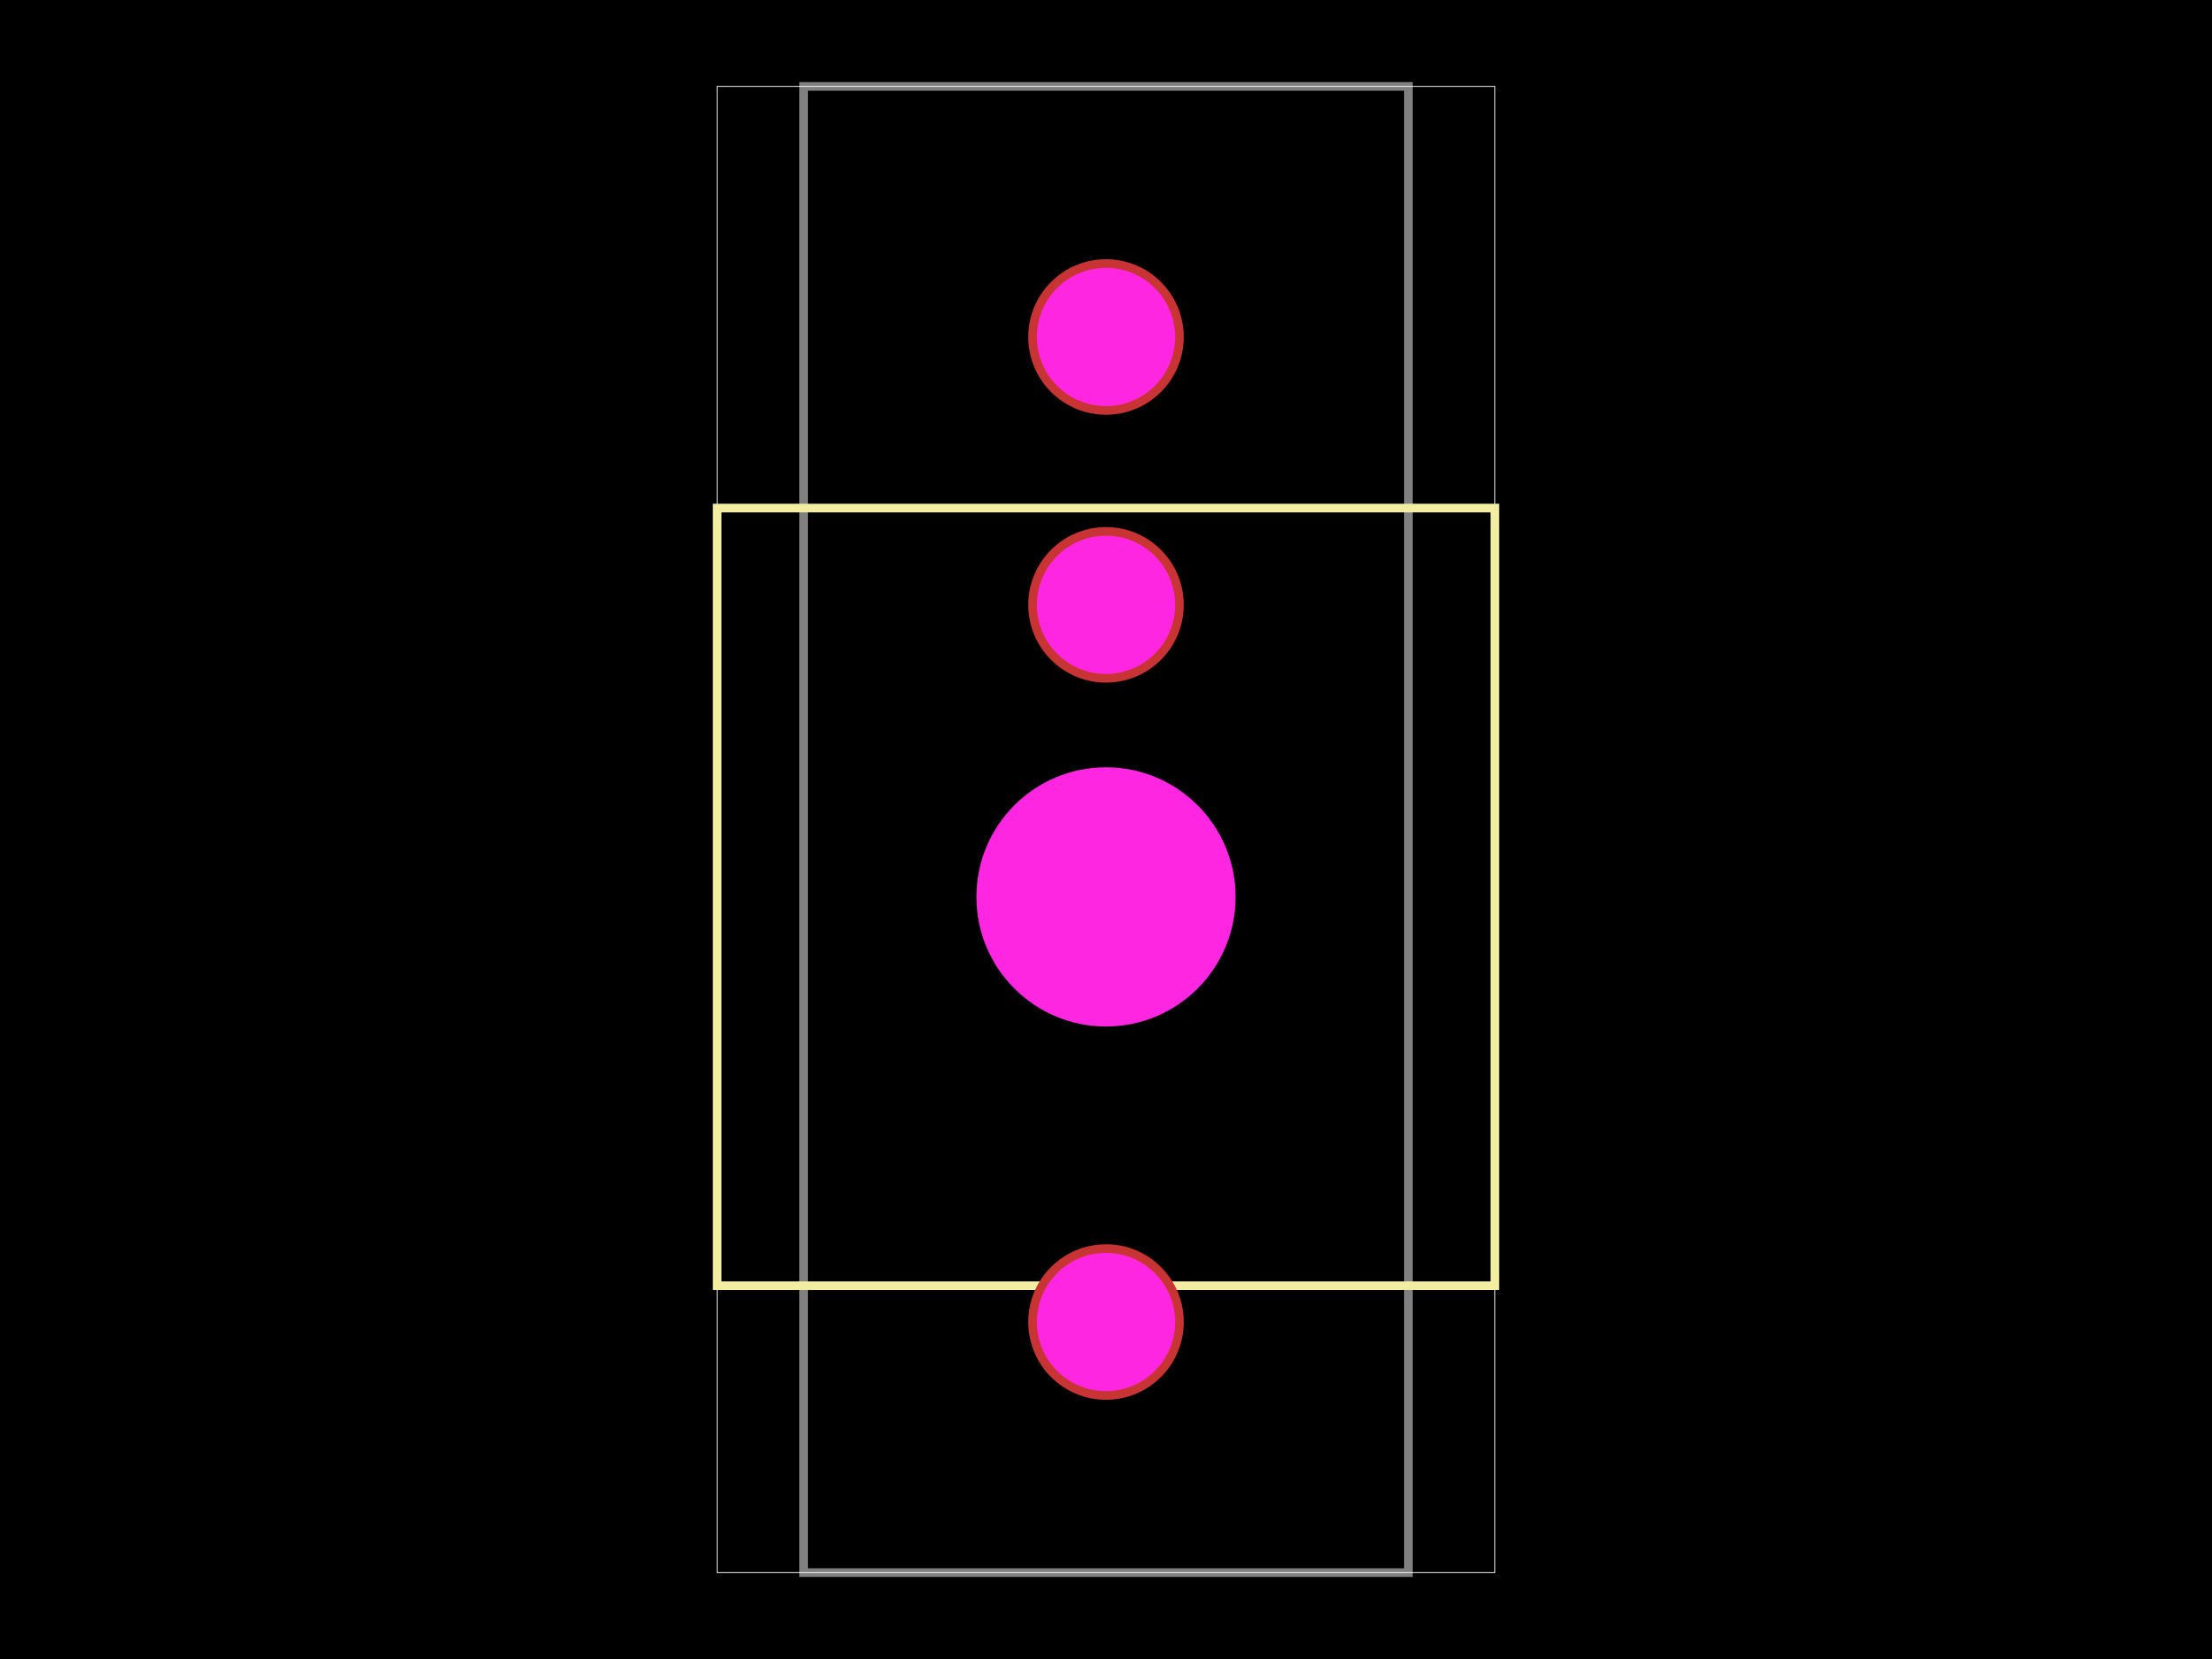
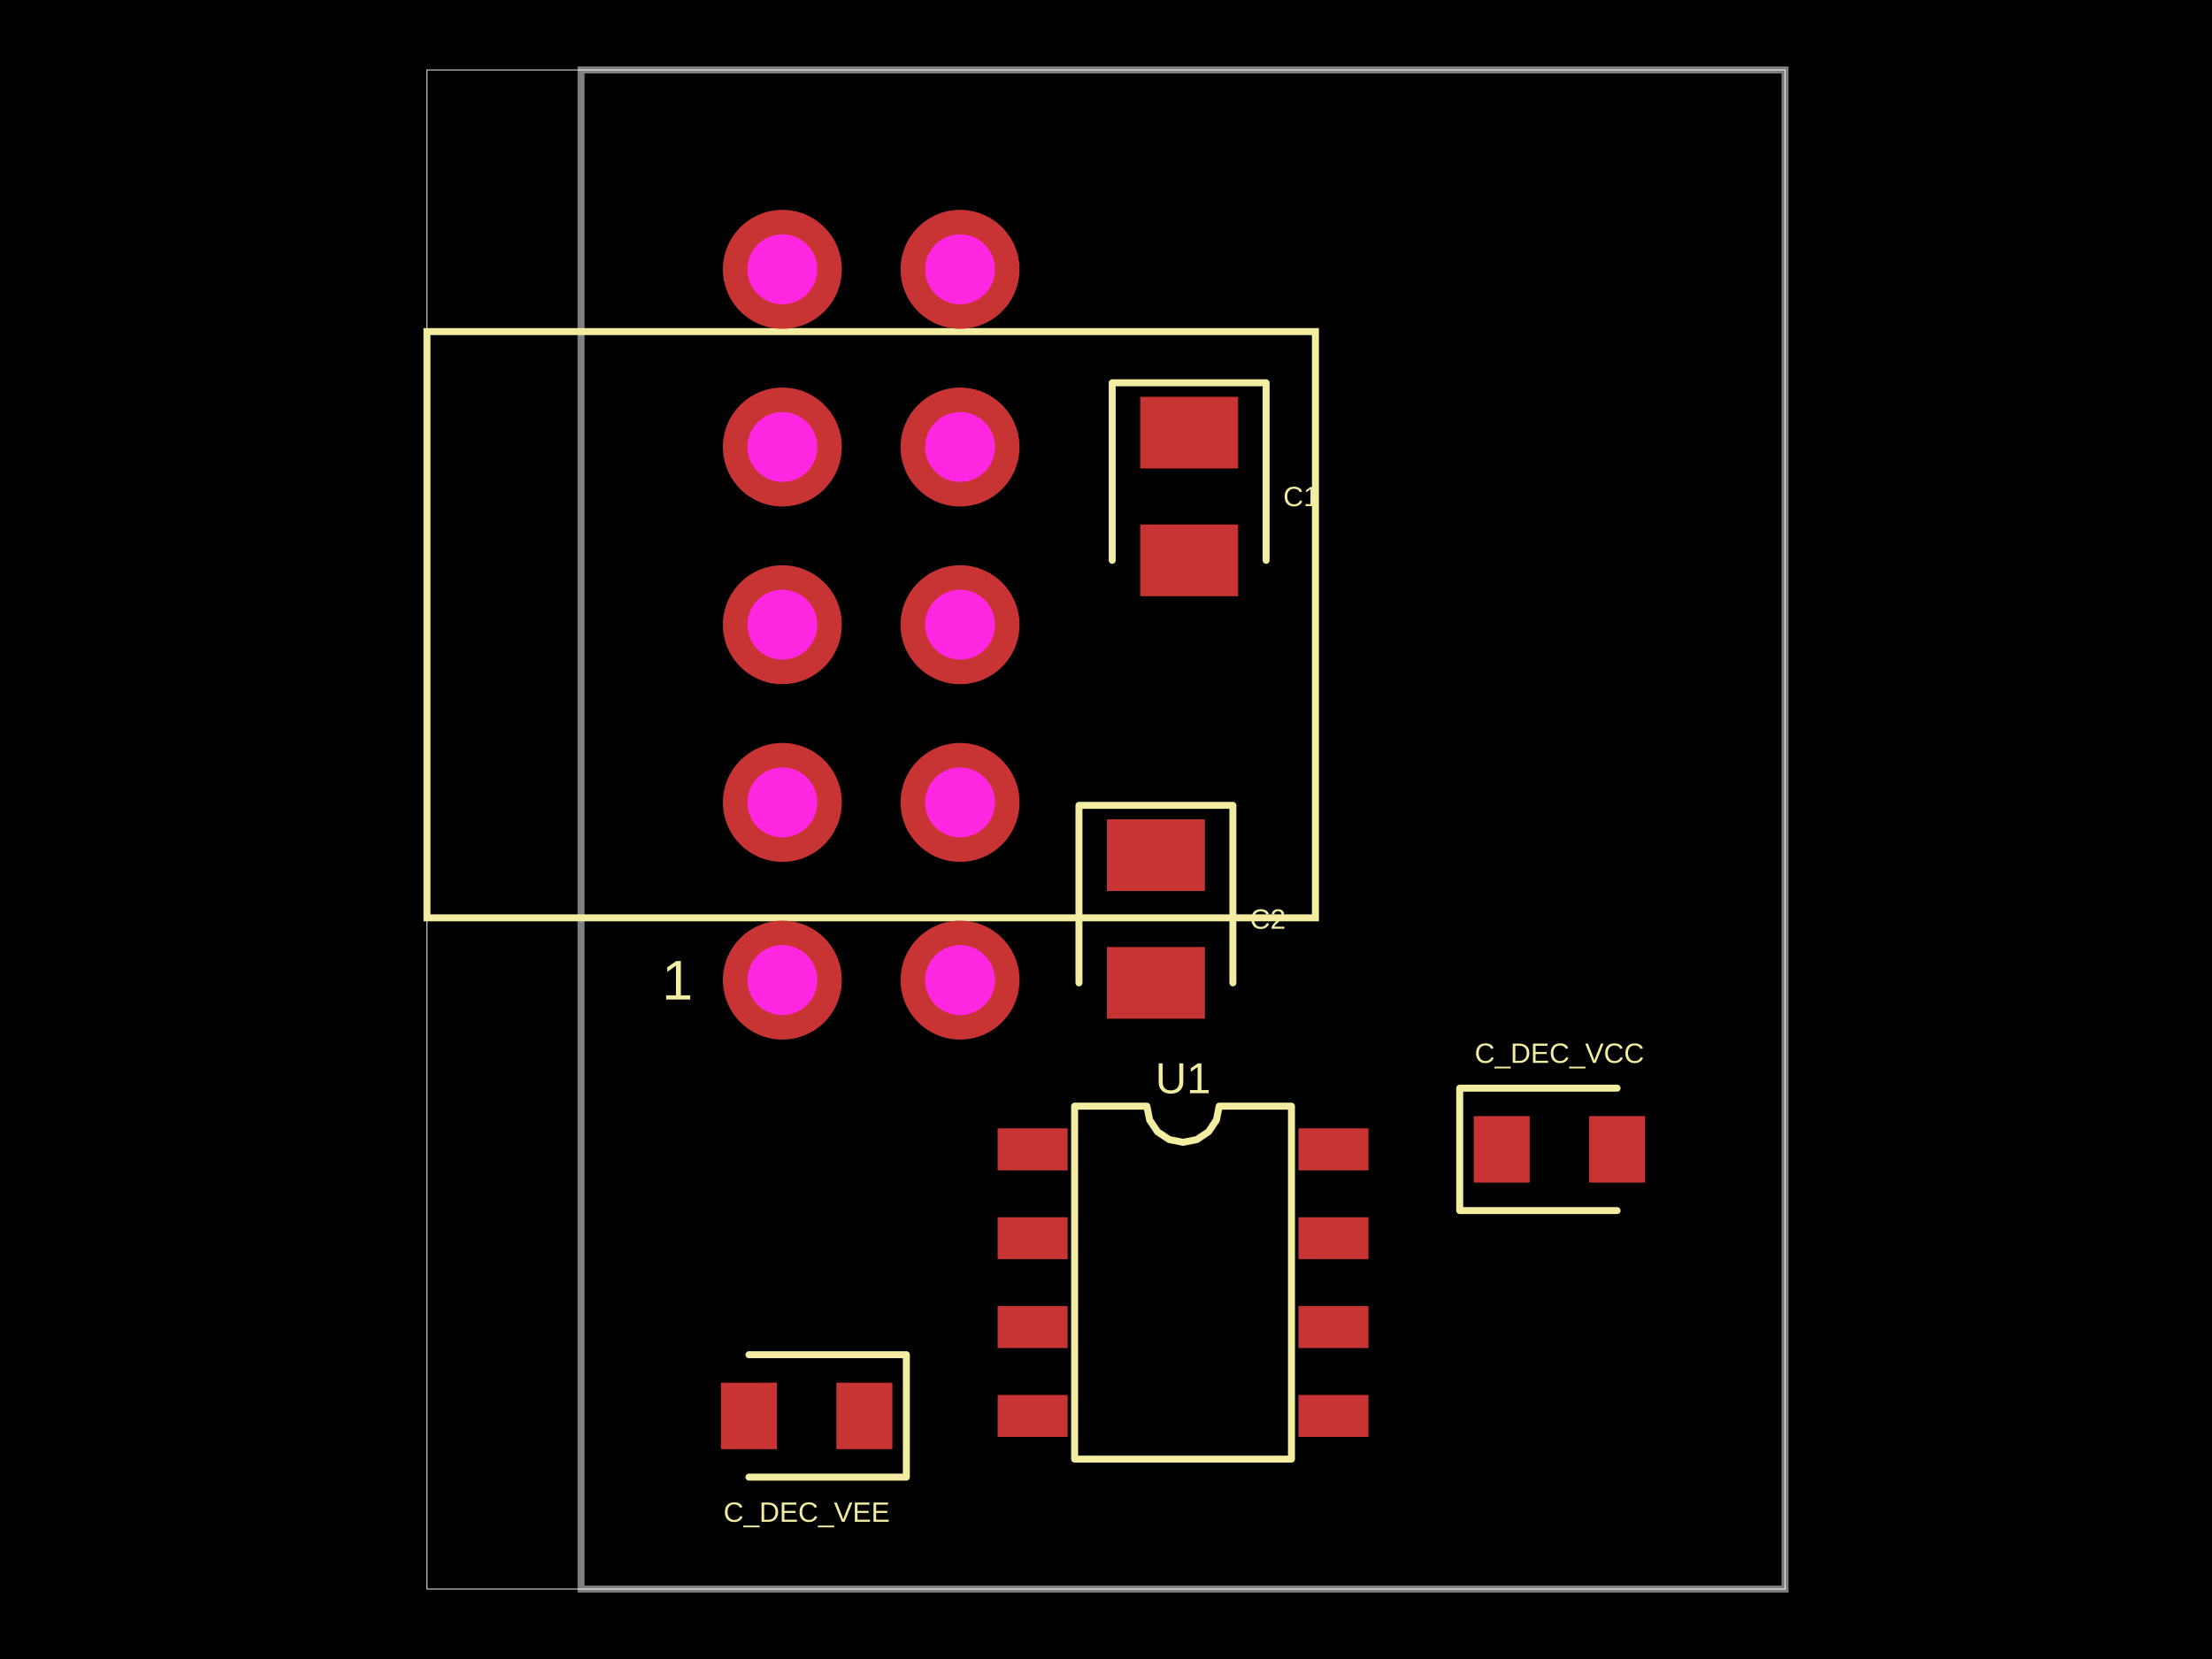
<svg xmlns="http://www.w3.org/2000/svg" width="800" height="600">
  <style />
  <rect class="boundary" x="0" y="0" fill="#000" width="800" height="600" data-type="pcb_background" data-pcb-layer="global" />
-   <rect class="pcb-boundary" fill="none" stroke="#fff" stroke-width="0.3" x="259.375" y="31.25" width="281.25" height="537.5" data-type="pcb_boundary" data-pcb-layer="global" />
-   <path class="pcb-board" d="M 290.625 568.75 L 509.375 568.75 L 509.375 31.25 L 290.625 31.25 Z" fill="none" stroke="rgba(255, 255, 255, 0.5)" stroke-width="3.125" data-type="pcb_board" data-pcb-layer="board" />
-   <rect x="259.375" y="183.75" width="281.25" height="281.25" class="pcb-silkscreen-rect pcb-silkscreen-top" data-pcb-silkscreen-rect-id="pcb_silkscreen_rect_0" data-type="pcb_silkscreen_rect" data-pcb-layer="top" fill="none" stroke="#f2eda1" stroke-width="3.125" />
+   <rect class="pcb-boundary" fill="none" stroke="#fff" stroke-width="0.3" x="154.423" y="25.301" width="491.154" height="549.398" data-type="pcb_boundary" data-pcb-layer="global" />
+   <path class="pcb-board" d="M 210.148 574.699 L 645.577 574.699 L 645.577 25.301 L 210.148 25.301 Z" fill="none" stroke="rgba(255, 255, 255, 0.5)" stroke-width="2.53" data-type="pcb_board" data-pcb-layer="board" />
+   <rect class="pcb-pad" fill="rgb(200, 52, 52)" x="412.366" y="143.508" width="35.421" height="25.933" data-type="pcb_smtpad" data-pcb-layer="top" />
+   <rect class="pcb-pad" fill="rgb(200, 52, 52)" x="412.366" y="189.682" width="35.421" height="25.933" data-type="pcb_smtpad" data-pcb-layer="top" />
+   <rect class="pcb-pad" fill="rgb(200, 52, 52)" x="400.348" y="296.326" width="35.421" height="25.933" data-type="pcb_smtpad" data-pcb-layer="top" />
+   <rect class="pcb-pad" fill="rgb(200, 52, 52)" x="400.348" y="342.5" width="35.421" height="25.933" data-type="pcb_smtpad" data-pcb-layer="top" />
+   <rect class="pcb-pad" fill="rgb(200, 52, 52)" x="360.815" y="408.092" width="25.301" height="15.181" data-type="pcb_smtpad" data-pcb-layer="top" />
+   <rect class="pcb-pad" fill="rgb(200, 52, 52)" x="360.815" y="440.225" width="25.301" height="15.181" data-type="pcb_smtpad" data-pcb-layer="top" />
+   <rect class="pcb-pad" fill="rgb(200, 52, 52)" x="360.815" y="472.357" width="25.301" height="15.181" data-type="pcb_smtpad" data-pcb-layer="top" />
+   <rect class="pcb-pad" fill="rgb(200, 52, 52)" x="360.815" y="504.489" width="25.301" height="15.181" data-type="pcb_smtpad" data-pcb-layer="top" />
+   <rect class="pcb-pad" fill="rgb(200, 52, 52)" x="469.609" y="504.489" width="25.301" height="15.181" data-type="pcb_smtpad" data-pcb-layer="top" />
+   <rect class="pcb-pad" fill="rgb(200, 52, 52)" x="469.609" y="472.357" width="25.301" height="15.181" data-type="pcb_smtpad" data-pcb-layer="top" />
+   <rect class="pcb-pad" fill="rgb(200, 52, 52)" x="469.609" y="440.225" width="25.301" height="15.181" data-type="pcb_smtpad" data-pcb-layer="top" />
+   <rect class="pcb-pad" fill="rgb(200, 52, 52)" x="469.609" y="408.092" width="25.301" height="15.181" data-type="pcb_smtpad" data-pcb-layer="top" />
+   <rect class="pcb-pad" fill="rgb(200, 52, 52)" x="532.988" y="403.665" width="20.241" height="24.036" data-type="pcb_smtpad" data-pcb-layer="top" />
+   <rect class="pcb-pad" fill="rgb(200, 52, 52)" x="574.735" y="403.665" width="20.241" height="24.036" data-type="pcb_smtpad" data-pcb-layer="top" />
+   <rect class="pcb-pad" fill="rgb(200, 52, 52)" x="302.497" y="500.061" width="20.241" height="24.036" data-type="pcb_smtpad" data-pcb-layer="top" />
+   <rect class="pcb-pad" fill="rgb(200, 52, 52)" x="260.75" y="500.061" width="20.241" height="24.036" data-type="pcb_smtpad" data-pcb-layer="top" />
+   <rect x="154.423" y="119.926" width="321.322" height="212.022" class="pcb-silkscreen-rect pcb-silkscreen-top" data-pcb-silkscreen-rect-id="pcb_silkscreen_rect_0" data-type="pcb_silkscreen_rect" data-pcb-layer="top" fill="none" stroke="#f2eda1" stroke-width="2.53" />
+   <text x="0" y="0" dx="0" dy="0" fill="#f2eda1" font-family="Arial, sans-serif" font-size="20.241" text-anchor="middle" dominant-baseline="central" transform="matrix(1,0,0,1,245.0002,354.4659)" class="pcb-silkscreen-text pcb-silkscreen-top" data-pcb-silkscreen-text-id="pcb_component_0" stroke="none" data-type="pcb_silkscreen_text" data-pcb-layer="top">1</text>
+   <path class="pcb-silkscreen pcb-silkscreen-top" d="M 457.907 202.649 L 457.907 138.448 L 402.245 138.448 L 402.245 202.649" fill="none" stroke="#f2eda1" stroke-width="2.53" stroke-linecap="round" stroke-linejoin="round" data-pcb-component-id="pcb_component_1" data-pcb-silkscreen-path-id="pcb_silkscreen_path_0" data-type="pcb_silkscreen_path" data-pcb-layer="top" />
+   <text x="0" y="0" dx="0" dy="0" fill="#f2eda1" font-family="Arial, sans-serif" font-size="10.12" text-anchor="middle" dominant-baseline="central" transform="matrix(1,0,0,1,470.558,179.5619)" class="pcb-silkscreen-text pcb-silkscreen-top" data-pcb-silkscreen-text-id="pcb_component_1" stroke="none" data-type="pcb_silkscreen_text" data-pcb-layer="top">C1</text>
+   <path class="pcb-silkscreen pcb-silkscreen-top" d="M 445.89 355.467 L 445.89 291.265 L 390.228 291.265 L 390.228 355.467" fill="none" stroke="#f2eda1" stroke-width="2.53" stroke-linecap="round" stroke-linejoin="round" data-pcb-component-id="pcb_component_2" data-pcb-silkscreen-path-id="pcb_silkscreen_path_1" data-type="pcb_silkscreen_path" data-pcb-layer="top" />
+   <text x="0" y="0" dx="0" dy="0" fill="#f2eda1" font-family="Arial, sans-serif" font-size="10.12" text-anchor="middle" dominant-baseline="central" transform="matrix(1,0,0,1,458.54,332.3795)" class="pcb-silkscreen-text pcb-silkscreen-top" data-pcb-silkscreen-text-id="pcb_component_2" stroke="none" data-type="pcb_silkscreen_text" data-pcb-layer="top">C2</text>
+   <path class="pcb-silkscreen pcb-silkscreen-top" d="M 388.646 527.703 L 388.646 400.059 L 414.79 400.059 L 415.786 405.062 L 418.619 409.303 L 422.86 412.137 L 427.863 413.132 L 432.865 412.137 L 437.106 409.303 L 439.94 405.062 L 440.935 400.059 L 467.079 400.059 L 467.079 527.703 L 388.646 527.703 Z" fill="none" stroke="#f2eda1" stroke-width="2.53" stroke-linecap="round" stroke-linejoin="round" data-pcb-component-id="pcb_component_3" data-pcb-silkscreen-path-id="pcb_silkscreen_path_2" data-type="pcb_silkscreen_path" data-pcb-layer="top" />
+   <text x="0" y="0" dx="0" dy="0" fill="#f2eda1" font-family="Arial, sans-serif" font-size="15.697" text-anchor="middle" dominant-baseline="central" transform="matrix(1,0,0,1,427.8626,389.9391)" class="pcb-silkscreen-text pcb-silkscreen-top" data-pcb-silkscreen-text-id="pcb_component_3" stroke="none" data-type="pcb_silkscreen_text" data-pcb-layer="top">U1</text>
+   <path class="pcb-silkscreen pcb-silkscreen-top" d="M 584.855 393.544 L 527.928 393.544 L 527.928 437.821 L 584.855 437.821" fill="none" stroke="#f2eda1" stroke-width="2.53" stroke-linecap="round" stroke-linejoin="round" data-pcb-component-id="pcb_component_4" data-pcb-silkscreen-path-id="pcb_silkscreen_path_3" data-type="pcb_silkscreen_path" data-pcb-layer="top" />
+   <text x="0" y="0" dx="0" dy="0" fill="#f2eda1" font-family="Arial, sans-serif" font-size="10.12" text-anchor="middle" dominant-baseline="central" transform="matrix(1,0,0,1,563.9816,380.894)" class="pcb-silkscreen-text pcb-silkscreen-top" data-pcb-silkscreen-text-id="pcb_component_4" stroke="none" data-type="pcb_silkscreen_text" data-pcb-layer="top">C_DEC_VCC</text>
+   <path class="pcb-silkscreen pcb-silkscreen-top" d="M 270.87 534.218 L 327.797 534.218 L 327.797 489.941 L 270.87 489.941" fill="none" stroke="#f2eda1" stroke-width="2.53" stroke-linecap="round" stroke-linejoin="round" data-pcb-component-id="pcb_component_5" data-pcb-silkscreen-path-id="pcb_silkscreen_path_4" data-type="pcb_silkscreen_path" data-pcb-layer="top" />
+   <text x="0" y="0" dx="0" dy="0" fill="#f2eda1" font-family="Arial, sans-serif" font-size="10.12" text-anchor="middle" dominant-baseline="central" transform="matrix(1,0,0,1,291.7437,546.8681)" class="pcb-silkscreen-text pcb-silkscreen-top" data-pcb-silkscreen-text-id="pcb_component_5" stroke="none" data-type="pcb_silkscreen_text" data-pcb-layer="top">C_DEC_VEE</text>
  <g data-type="pcb_plated_hole" data-pcb-layer="through">
-     <circle class="pcb-hole-outer" fill="rgb(200, 52, 52)" cx="400" cy="478.125" r="28.125" data-type="pcb_plated_hole" data-pcb-layer="top" />
-     <circle class="pcb-hole-inner" fill="#FF26E2" cx="400" cy="478.125" r="25" data-type="pcb_plated_hole_drill" data-pcb-layer="drill" />
+     <circle class="pcb-hole-outer" fill="rgb(200, 52, 52)" cx="282.952" cy="354.466" r="21.506" data-type="pcb_plated_hole" data-pcb-layer="top" />
+     <circle class="pcb-hole-inner" fill="#FF26E2" cx="282.952" cy="354.466" r="12.65" data-type="pcb_plated_hole_drill" data-pcb-layer="drill" />
  </g>
  <g data-type="pcb_plated_hole" data-pcb-layer="through">
-     <circle class="pcb-hole-outer" fill="rgb(200, 52, 52)" cx="400" cy="218.75" r="28.125" data-type="pcb_plated_hole" data-pcb-layer="top" />
-     <circle class="pcb-hole-inner" fill="#FF26E2" cx="400" cy="218.75" r="25" data-type="pcb_plated_hole_drill" data-pcb-layer="drill" />
+     <circle class="pcb-hole-outer" fill="rgb(200, 52, 52)" cx="347.216" cy="354.466" r="21.506" data-type="pcb_plated_hole" data-pcb-layer="top" />
+     <circle class="pcb-hole-inner" fill="#FF26E2" cx="347.216" cy="354.466" r="12.65" data-type="pcb_plated_hole_drill" data-pcb-layer="drill" />
  </g>
  <g data-type="pcb_plated_hole" data-pcb-layer="through">
-     <circle class="pcb-hole-outer" fill="rgb(200, 52, 52)" cx="400" cy="121.875" r="28.125" data-type="pcb_plated_hole" data-pcb-layer="top" />
-     <circle class="pcb-hole-inner" fill="#FF26E2" cx="400" cy="121.875" r="25" data-type="pcb_plated_hole_drill" data-pcb-layer="drill" />
+     <circle class="pcb-hole-outer" fill="rgb(200, 52, 52)" cx="282.952" cy="290.202" r="21.506" data-type="pcb_plated_hole" data-pcb-layer="top" />
+     <circle class="pcb-hole-inner" fill="#FF26E2" cx="282.952" cy="290.202" r="12.65" data-type="pcb_plated_hole_drill" data-pcb-layer="drill" />
  </g>
-   <circle class="pcb-hole" cx="400" cy="324.375" r="46.875" fill="#FF26E2" data-type="pcb_hole" data-pcb-layer="drill" />
+   <g data-type="pcb_plated_hole" data-pcb-layer="through">
+     <circle class="pcb-hole-outer" fill="rgb(200, 52, 52)" cx="347.216" cy="290.202" r="21.506" data-type="pcb_plated_hole" data-pcb-layer="top" />
+     <circle class="pcb-hole-inner" fill="#FF26E2" cx="347.216" cy="290.202" r="12.65" data-type="pcb_plated_hole_drill" data-pcb-layer="drill" />
+   </g>
+   <g data-type="pcb_plated_hole" data-pcb-layer="through">
+     <circle class="pcb-hole-outer" fill="rgb(200, 52, 52)" cx="282.952" cy="225.937" r="21.506" data-type="pcb_plated_hole" data-pcb-layer="top" />
+     <circle class="pcb-hole-inner" fill="#FF26E2" cx="282.952" cy="225.937" r="12.65" data-type="pcb_plated_hole_drill" data-pcb-layer="drill" />
+   </g>
+   <g data-type="pcb_plated_hole" data-pcb-layer="through">
+     <circle class="pcb-hole-outer" fill="rgb(200, 52, 52)" cx="347.216" cy="225.937" r="21.506" data-type="pcb_plated_hole" data-pcb-layer="top" />
+     <circle class="pcb-hole-inner" fill="#FF26E2" cx="347.216" cy="225.937" r="12.65" data-type="pcb_plated_hole_drill" data-pcb-layer="drill" />
+   </g>
+   <g data-type="pcb_plated_hole" data-pcb-layer="through">
+     <circle class="pcb-hole-outer" fill="rgb(200, 52, 52)" cx="282.952" cy="161.673" r="21.506" data-type="pcb_plated_hole" data-pcb-layer="top" />
+     <circle class="pcb-hole-inner" fill="#FF26E2" cx="282.952" cy="161.673" r="12.65" data-type="pcb_plated_hole_drill" data-pcb-layer="drill" />
+   </g>
+   <g data-type="pcb_plated_hole" data-pcb-layer="through">
+     <circle class="pcb-hole-outer" fill="rgb(200, 52, 52)" cx="347.216" cy="161.673" r="21.506" data-type="pcb_plated_hole" data-pcb-layer="top" />
+     <circle class="pcb-hole-inner" fill="#FF26E2" cx="347.216" cy="161.673" r="12.65" data-type="pcb_plated_hole_drill" data-pcb-layer="drill" />
+   </g>
+   <g data-type="pcb_plated_hole" data-pcb-layer="through">
+     <circle class="pcb-hole-outer" fill="rgb(200, 52, 52)" cx="282.952" cy="97.409" r="21.506" data-type="pcb_plated_hole" data-pcb-layer="top" />
+     <circle class="pcb-hole-inner" fill="#FF26E2" cx="282.952" cy="97.409" r="12.65" data-type="pcb_plated_hole_drill" data-pcb-layer="drill" />
+   </g>
+   <g data-type="pcb_plated_hole" data-pcb-layer="through">
+     <circle class="pcb-hole-outer" fill="rgb(200, 52, 52)" cx="347.216" cy="97.409" r="21.506" data-type="pcb_plated_hole" data-pcb-layer="top" />
+     <circle class="pcb-hole-inner" fill="#FF26E2" cx="347.216" cy="97.409" r="12.65" data-type="pcb_plated_hole_drill" data-pcb-layer="drill" />
+   </g>
</svg>
